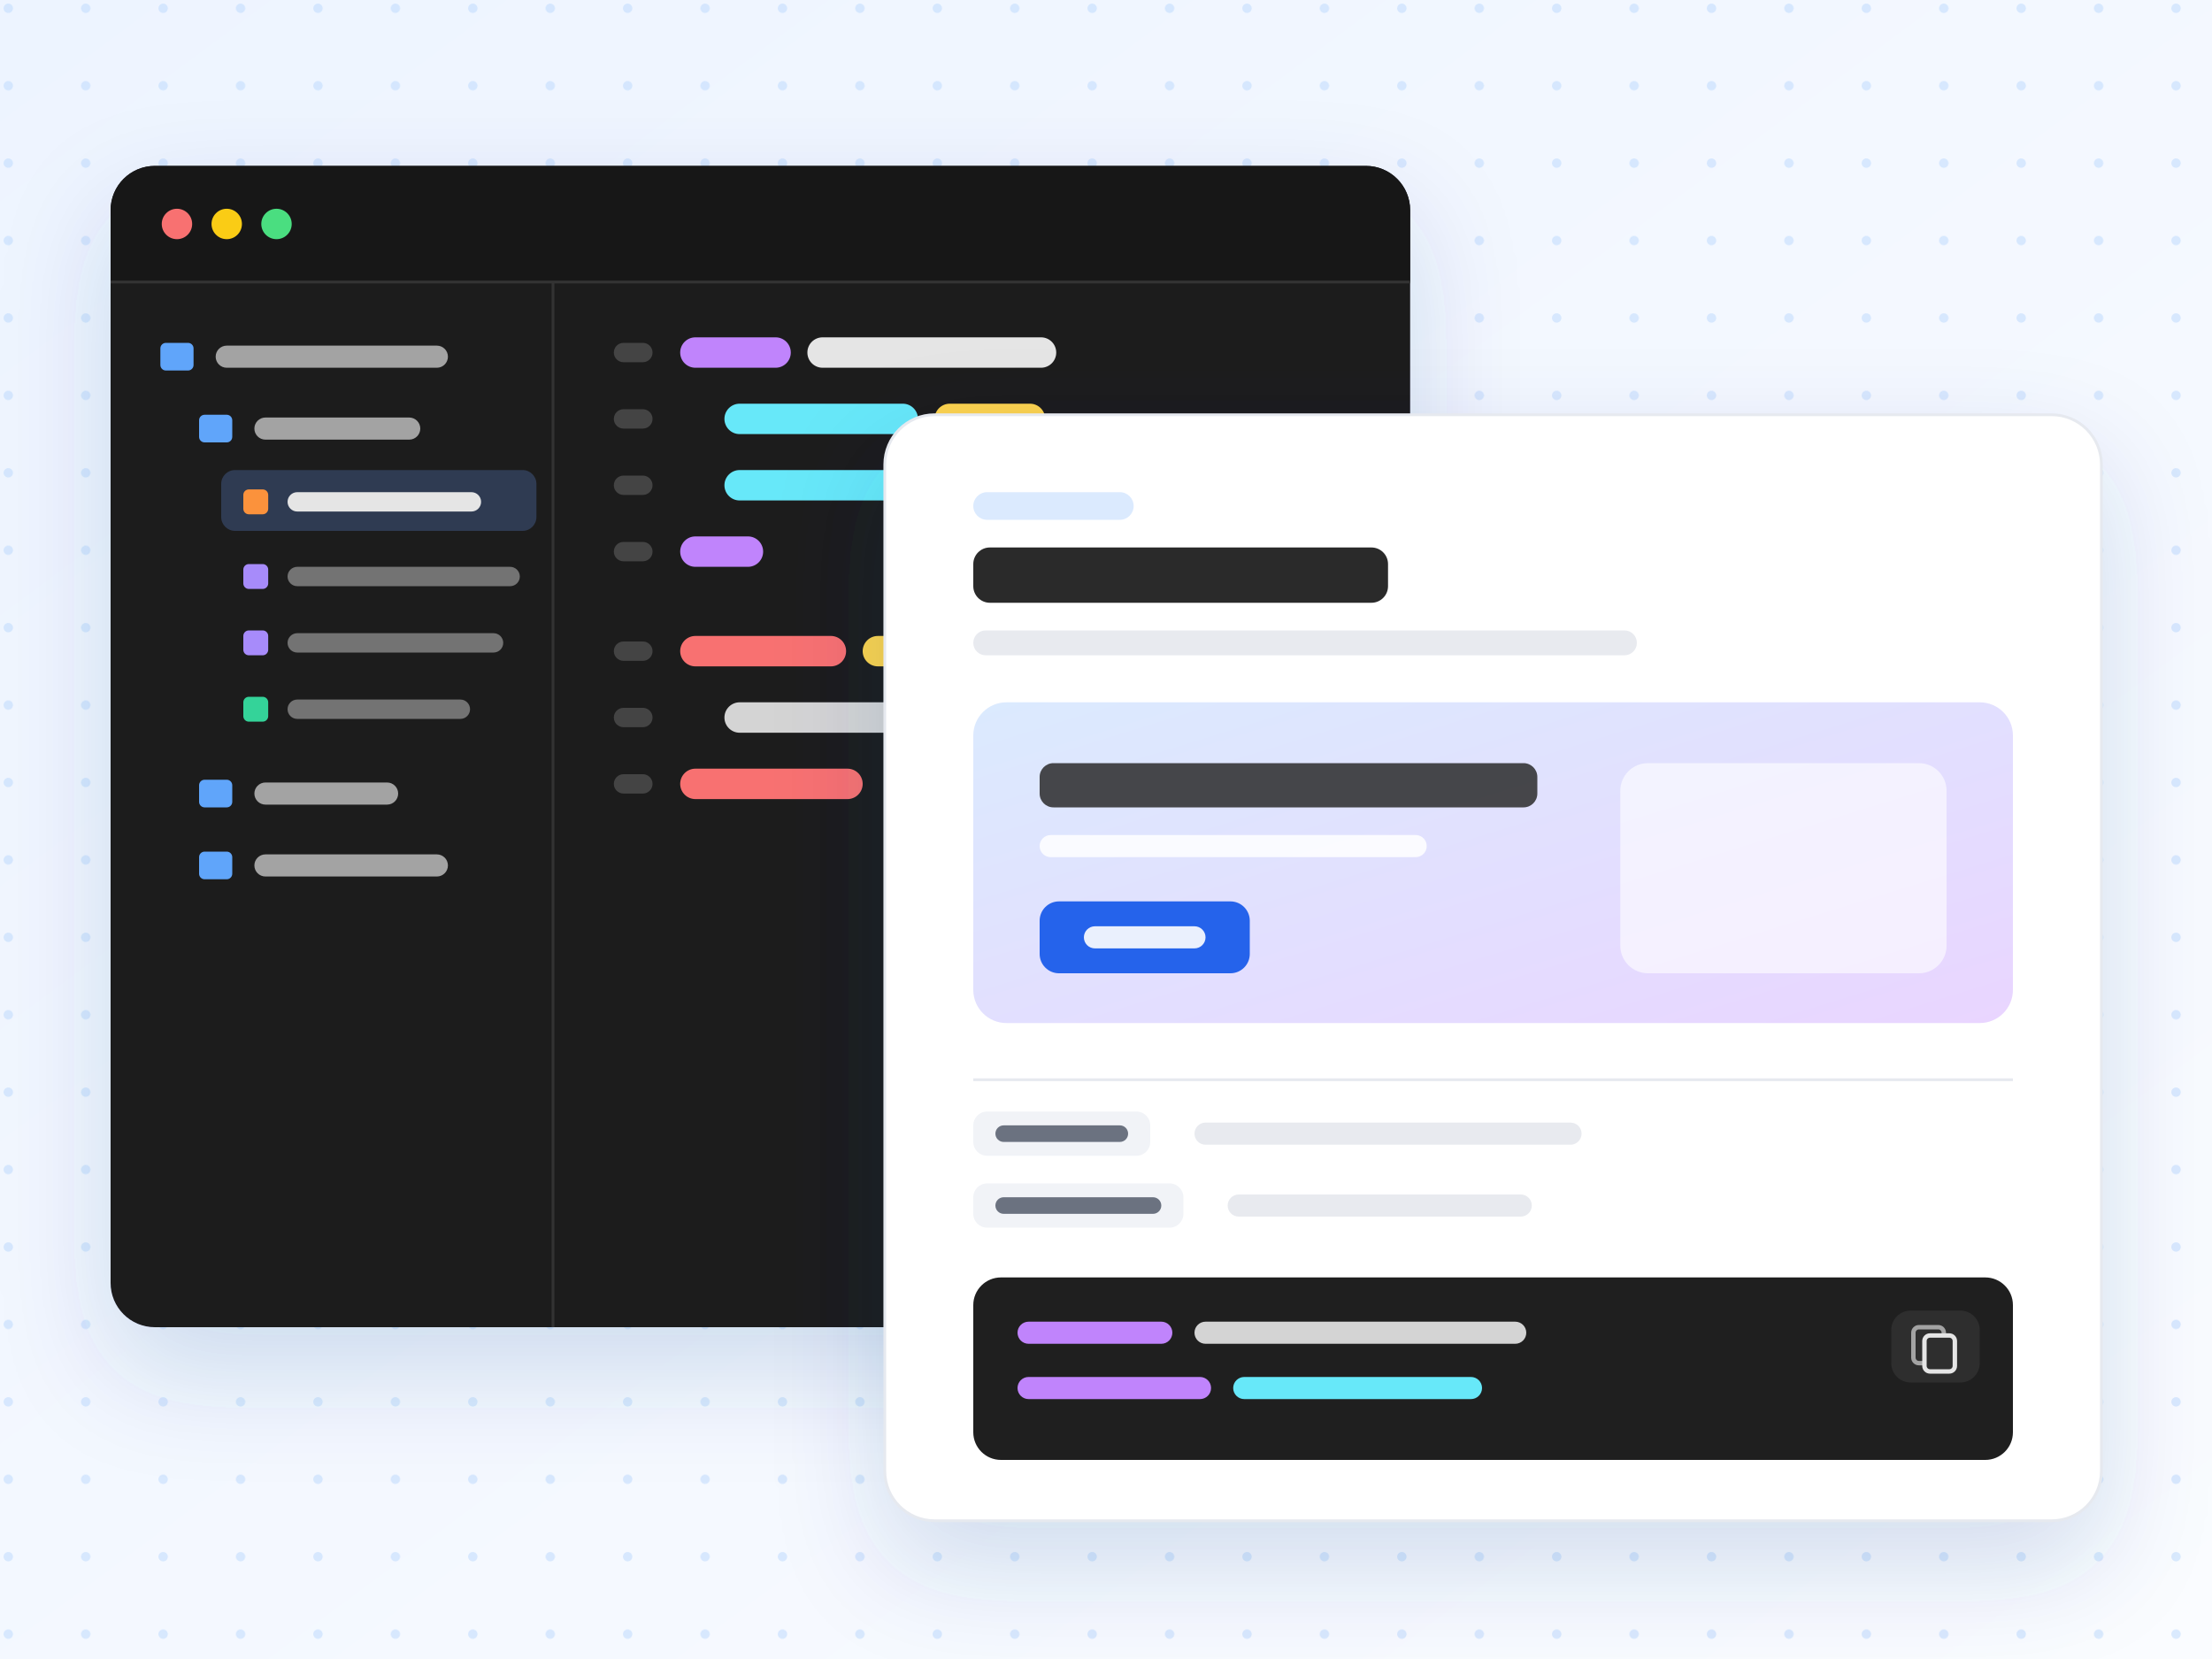
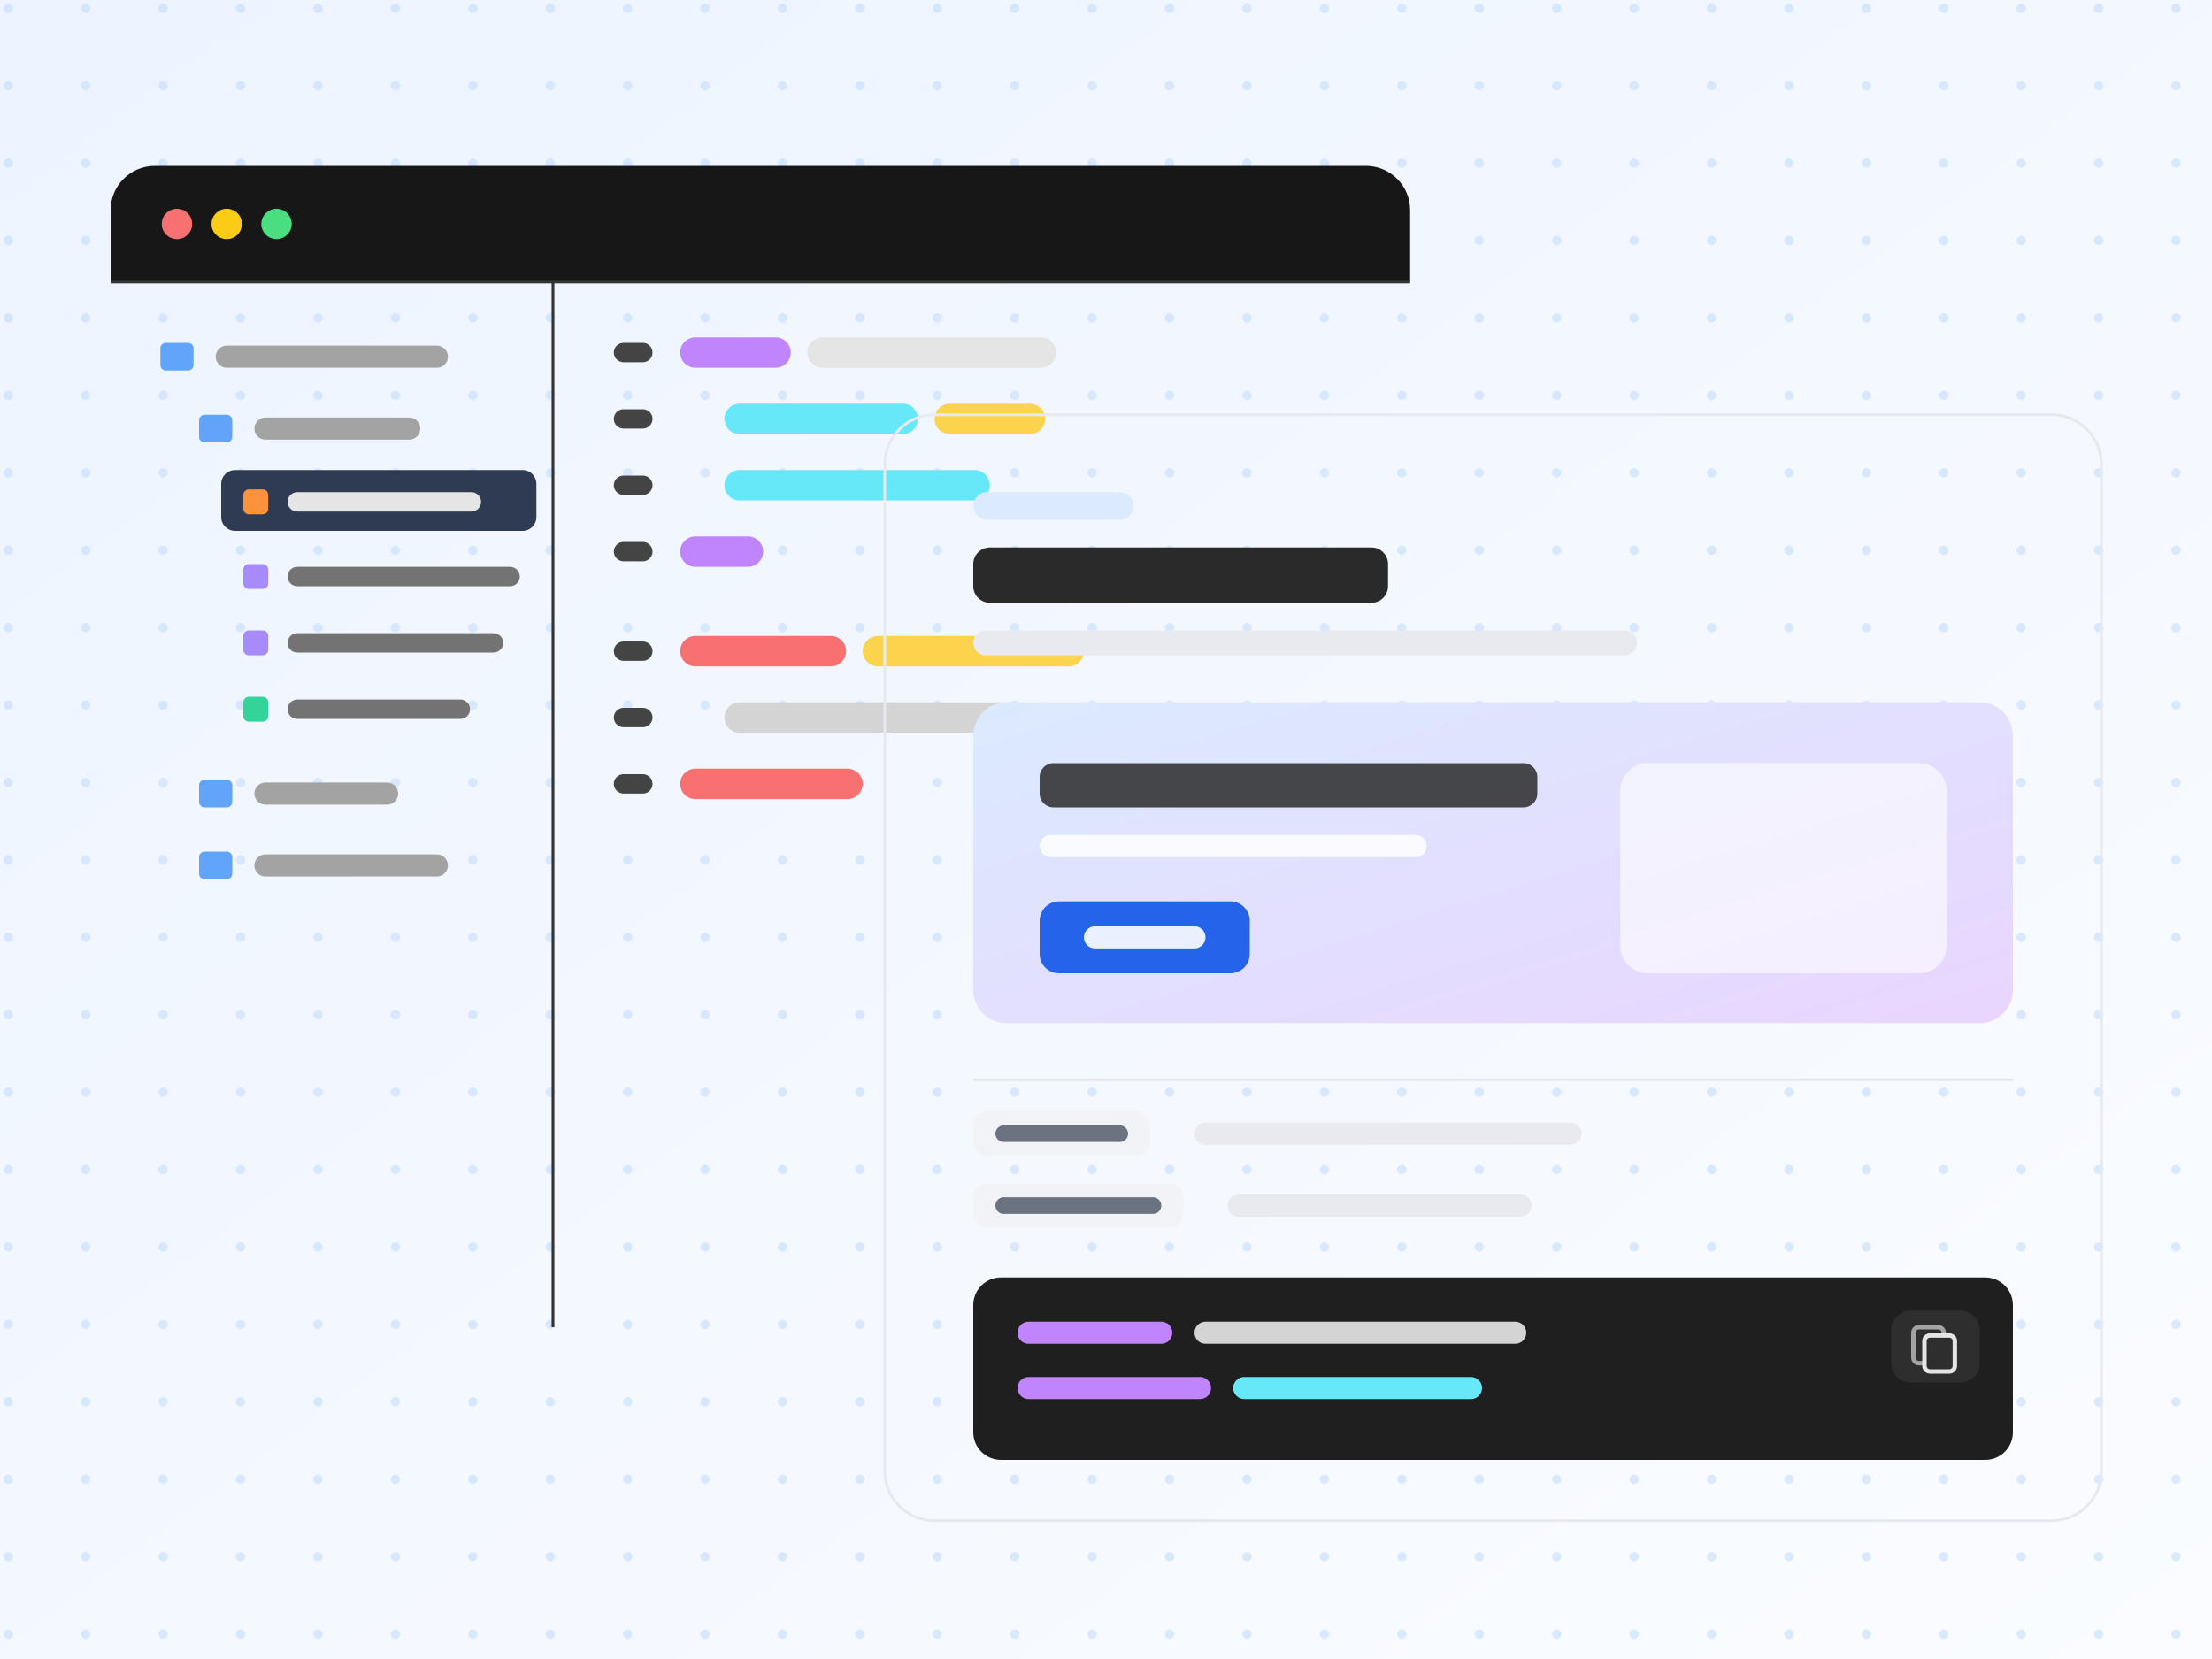
<svg xmlns="http://www.w3.org/2000/svg" viewBox="0 0 800 600">
-   <defs>
-     <linearGradient id="ssBg" x1="0" y1="0" x2="1" y2="1">
-       <stop offset="0" stop-color="#edf4ff" />
-       <stop offset="1" stop-color="#fafcff" />
-     </linearGradient>
-     <linearGradient id="ssExample" x1="0" y1="0" x2="1" y2="1">
-       <stop offset="0" stop-color="#dbeafe" />
-       <stop offset="1" stop-color="#e9d5ff" />
-     </linearGradient>
-     <pattern id="ssDots" width="28" height="28" patternUnits="userSpaceOnUse">
-       <circle cx="3" cy="3" r="1.7" fill="#bfdbfe" opacity=".55" />
-     </pattern>
-     <filter id="ssShadow" x="-20%" y="-20%" width="140%" height="140%">
-       <feDropShadow dx="0" dy="16" stdDeviation="20" flood-color="#1e3a8a" flood-opacity=".16" />
-     </filter>
-   </defs>
-   <rect width="800" height="600" fill="url(#ssBg)" />
-   <rect width="800" height="600" fill="url(#ssDots)" />
-   <g filter="url(#ssShadow)">
-     <rect x="40" y="60" width="470" height="420" rx="16" fill="#1f1f1f" />
-   </g>
+   <linearGradient id="a" x1="0" x2="1" y1="0" y2="1">
+     <stop offset="0" stop-color="#edf4ff" />
+     <stop offset="1" stop-color="#fafcff" />
+   </linearGradient>
+   <linearGradient id="b" x1="0" x2="1" y1="0" y2="1">
+     <stop offset="0" stop-color="#dbeafe" />
+     <stop offset="1" stop-color="#e9d5ff" />
+   </linearGradient>
+   <pattern id="c" height="28" patternUnits="userSpaceOnUse" width="28">
+     <circle cx="3" cy="3" fill="#bfdbfe" opacity=".55" r="1.7" />
+   </pattern>
+   <path d="m0 0h800v600h-800z" fill="url(#a)" />
+   <path d="m0 0h800v600h-800z" fill="url(#c)" />
  <path d="m40 76a16 16 0 0 1 16-16h438a16 16 0 0 1 16 16v26h-470z" fill="#171717" />
-   <circle cx="64" cy="81" r="5.5" fill="#f87171" />
-   <circle cx="82" cy="81" r="5.5" fill="#facc15" />
-   <circle cx="100" cy="81" r="5.5" fill="#4ade80" />
+   <circle cx="64" cy="81" fill="#f87171" r="5.5" />
+   <circle cx="82" cy="81" fill="#facc15" r="5.5" />
+   <circle cx="100" cy="81" fill="#4ade80" r="5.5" />
  <path d="m40 102h470" stroke="#333" />
  <path d="m200 102v378" stroke="#333" />
-   <rect x="58" y="124" width="12" height="10" rx="2" fill="#60a5fa" />
-   <rect x="78" y="125" width="84" height="8" rx="4" fill="#a3a3a3" />
-   <rect x="72" y="150" width="12" height="10" rx="2" fill="#60a5fa" />
-   <rect x="92" y="151" width="60" height="8" rx="4" fill="#a3a3a3" />
-   <rect x="80" y="170" width="114" height="22" rx="5" fill="#2f3b52" />
-   <rect x="88" y="177" width="9" height="9" rx="2" fill="#fb923c" />
-   <rect x="104" y="178" width="70" height="7" rx="3.5" fill="#e5e5e5" />
-   <rect x="88" y="204" width="9" height="9" rx="2" fill="#a78bfa" />
-   <rect x="104" y="205" width="84" height="7" rx="3.5" fill="#737373" />
-   <rect x="88" y="228" width="9" height="9" rx="2" fill="#a78bfa" />
-   <rect x="104" y="229" width="78" height="7" rx="3.5" fill="#737373" />
-   <rect x="88" y="252" width="9" height="9" rx="2" fill="#34d399" />
-   <rect x="104" y="253" width="66" height="7" rx="3.5" fill="#737373" />
-   <rect x="72" y="282" width="12" height="10" rx="2" fill="#60a5fa" />
-   <rect x="92" y="283" width="52" height="8" rx="4" fill="#a3a3a3" />
-   <rect x="72" y="308" width="12" height="10" rx="2" fill="#60a5fa" />
-   <rect x="92" y="309" width="70" height="8" rx="4" fill="#a3a3a3" />
-   <rect x="222" y="124" width="14" height="7" rx="3.5" fill="#444" />
-   <rect x="246" y="122" width="40" height="11" rx="5.5" fill="#c084fc" />
-   <rect x="292" y="122" width="90" height="11" rx="5.5" fill="#e5e5e5" />
-   <rect x="222" y="148" width="14" height="7" rx="3.5" fill="#444" />
-   <rect x="262" y="146" width="70" height="11" rx="5.5" fill="#67e8f9" />
-   <rect x="338" y="146" width="40" height="11" rx="5.5" fill="#fcd34d" />
-   <rect x="222" y="172" width="14" height="7" rx="3.5" fill="#444" />
-   <rect x="262" y="170" width="96" height="11" rx="5.5" fill="#67e8f9" />
-   <rect x="222" y="196" width="14" height="7" rx="3.5" fill="#444" />
-   <rect x="246" y="194" width="30" height="11" rx="5.5" fill="#c084fc" />
-   <rect x="222" y="232" width="14" height="7" rx="3.5" fill="#444" />
-   <rect x="246" y="230" width="60" height="11" rx="5.5" fill="#f87171" />
-   <rect x="312" y="230" width="80" height="11" rx="5.5" fill="#fcd34d" />
-   <rect x="222" y="256" width="14" height="7" rx="3.5" fill="#444" />
-   <rect x="262" y="254" width="110" height="11" rx="5.5" fill="#d4d4d4" />
-   <rect x="222" y="280" width="14" height="7" rx="3.5" fill="#444" />
-   <rect x="246" y="278" width="66" height="11" rx="5.5" fill="#f87171" />
-   <g filter="url(#ssShadow)">
-     <rect x="320" y="150" width="440" height="400" rx="18" fill="#fff" />
+   <rect fill="#60a5fa" height="10" rx="2" width="12" x="58" y="124" />
+   <rect fill="#a3a3a3" height="8" rx="4" width="84" x="78" y="125" />
+   <rect fill="#60a5fa" height="10" rx="2" width="12" x="72" y="150" />
+   <rect fill="#a3a3a3" height="8" rx="4" width="60" x="92" y="151" />
+   <rect fill="#2f3b52" height="22" rx="5" width="114" x="80" y="170" />
+   <rect fill="#fb923c" height="9" rx="2" width="9" x="88" y="177" />
+   <rect fill="#e5e5e5" height="7" rx="3.5" width="70" x="104" y="178" />
+   <rect fill="#a78bfa" height="9" rx="2" width="9" x="88" y="204" />
+   <rect fill="#737373" height="7" rx="3.5" width="84" x="104" y="205" />
+   <rect fill="#a78bfa" height="9" rx="2" width="9" x="88" y="228" />
+   <rect fill="#737373" height="7" rx="3.5" width="78" x="104" y="229" />
+   <rect fill="#34d399" height="9" rx="2" width="9" x="88" y="252" />
+   <rect fill="#737373" height="7" rx="3.5" width="66" x="104" y="253" />
+   <rect fill="#60a5fa" height="10" rx="2" width="12" x="72" y="282" />
+   <rect fill="#a3a3a3" height="8" rx="4" width="52" x="92" y="283" />
+   <rect fill="#60a5fa" height="10" rx="2" width="12" x="72" y="308" />
+   <rect fill="#a3a3a3" height="8" rx="4" width="70" x="92" y="309" />
+   <rect fill="#444" height="7" rx="3.5" width="14" x="222" y="124" />
+   <rect fill="#c084fc" height="11" rx="5.5" width="40" x="246" y="122" />
+   <rect fill="#e5e5e5" height="11" rx="5.5" width="90" x="292" y="122" />
+   <rect fill="#444" height="7" rx="3.5" width="14" x="222" y="148" />
+   <rect fill="#67e8f9" height="11" rx="5.5" width="70" x="262" y="146" />
+   <rect fill="#fcd34d" height="11" rx="5.5" width="40" x="338" y="146" />
+   <rect fill="#444" height="7" rx="3.5" width="14" x="222" y="172" />
+   <rect fill="#67e8f9" height="11" rx="5.5" width="96" x="262" y="170" />
+   <rect fill="#444" height="7" rx="3.5" width="14" x="222" y="196" />
+   <rect fill="#c084fc" height="11" rx="5.5" width="30" x="246" y="194" />
+   <rect fill="#444" height="7" rx="3.5" width="14" x="222" y="232" />
+   <rect fill="#f87171" height="11" rx="5.5" width="60" x="246" y="230" />
+   <rect fill="#fcd34d" height="11" rx="5.5" width="80" x="312" y="230" />
+   <rect fill="#444" height="7" rx="3.5" width="14" x="222" y="256" />
+   <rect fill="#d4d4d4" height="11" rx="5.5" width="110" x="262" y="254" />
+   <rect fill="#444" height="7" rx="3.5" width="14" x="222" y="280" />
+   <rect fill="#f87171" height="11" rx="5.5" width="66" x="246" y="278" />
+   <rect fill="none" height="400" rx="18" stroke="#e6e9ef" width="440" x="320" y="150" />
+   <rect fill="#dbeafe" height="10" rx="5" width="58" x="352" y="178" />
+   <rect fill="#2a2a2a" height="20" rx="6" width="150" x="352" y="198" />
+   <rect fill="#e8eaef" height="9" rx="4.5" width="240" x="352" y="228" />
+   <rect fill="url(#b)" height="116" rx="12" width="376" x="352" y="254" />
+   <rect fill="#2a2a2a" height="16" opacity=".85" rx="5" width="180" x="376" y="276" />
+   <rect fill="#fff" height="8" opacity=".85" rx="4" width="140" x="376" y="302" />
+   <rect fill="#2563eb" height="26" rx="7" width="76" x="376" y="326" />
+   <rect fill="#fff" height="8" opacity=".9" rx="4" width="44" x="392" y="335" />
+   <rect fill="#fff" height="76" opacity=".6" rx="10" width="118" x="586" y="276" />
+   <path d="m352 390h376v1h-376z" fill="#e6e9ef" />
+   <rect fill="#f1f3f7" height="16" rx="5" width="64" x="352" y="402" />
+   <rect fill="#6b7280" height="6" rx="3" width="48" x="360" y="407" />
+   <rect fill="#e8eaef" height="8" rx="4" width="140" x="432" y="406" />
+   <rect fill="#f1f3f7" height="16" rx="5" width="76" x="352" y="428" />
+   <rect fill="#6b7280" height="6" rx="3" width="60" x="360" y="433" />
+   <rect fill="#e8eaef" height="8" rx="4" width="110" x="444" y="432" />
+   <rect fill="#1f1f1f" height="66" rx="10" width="376" x="352" y="462" />
+   <rect fill="#c084fc" height="8" rx="4" width="56" x="368" y="478" />
+   <rect fill="#d4d4d4" height="8" rx="4" width="120" x="432" y="478" />
+   <rect fill="#c084fc" height="8" rx="4" width="70" x="368" y="498" />
+   <rect fill="#67e8f9" height="8" rx="4" width="90" x="446" y="498" />
+   <rect fill="#2e2e2e" height="26" rx="7" width="32" x="684" y="474" />
+   <g stroke-width="1.6">
+     <rect fill="none" height="13" rx="2" stroke="#a3a3a3" width="11" x="692" y="480" />
+     <rect fill="#2e2e2e" height="13" rx="2" stroke="#e5e5e5" width="11" x="696" y="483" />
  </g>
-   <rect x="320" y="150" width="440" height="400" rx="18" fill="none" stroke="#e6e9ef" />
-   <rect x="352" y="178" width="58" height="10" rx="5" fill="#dbeafe" />
-   <rect x="352" y="198" width="150" height="20" rx="6" fill="#2a2a2a" />
-   <rect x="352" y="228" width="240" height="9" rx="4.5" fill="#e8eaef" />
-   <rect x="352" y="254" width="376" height="116" rx="12" fill="url(#ssExample)" />
-   <rect x="376" y="276" width="180" height="16" rx="5" fill="#2a2a2a" opacity=".85" />
-   <rect x="376" y="302" width="140" height="8" rx="4" fill="#fff" opacity=".85" />
-   <rect x="376" y="326" width="76" height="26" rx="7" fill="#2563eb" />
-   <rect x="392" y="335" width="44" height="8" rx="4" fill="#fff" opacity=".9" />
-   <rect x="586" y="276" width="118" height="76" rx="10" fill="#fff" opacity=".6" />
-   <rect x="352" y="390" width="376" height="1" fill="#e6e9ef" />
-   <rect x="352" y="402" width="64" height="16" rx="5" fill="#f1f3f7" />
-   <rect x="360" y="407" width="48" height="6" rx="3" fill="#6b7280" />
-   <rect x="432" y="406" width="140" height="8" rx="4" fill="#e8eaef" />
-   <rect x="352" y="428" width="76" height="16" rx="5" fill="#f1f3f7" />
-   <rect x="360" y="433" width="60" height="6" rx="3" fill="#6b7280" />
-   <rect x="444" y="432" width="110" height="8" rx="4" fill="#e8eaef" />
-   <rect x="352" y="462" width="376" height="66" rx="10" fill="#1f1f1f" />
-   <rect x="368" y="478" width="56" height="8" rx="4" fill="#c084fc" />
-   <rect x="432" y="478" width="120" height="8" rx="4" fill="#d4d4d4" />
-   <rect x="368" y="498" width="70" height="8" rx="4" fill="#c084fc" />
-   <rect x="446" y="498" width="90" height="8" rx="4" fill="#67e8f9" />
-   <rect x="684" y="474" width="32" height="26" rx="7" fill="#2e2e2e" />
-   <rect x="692" y="480" width="11" height="13" rx="2" fill="none" stroke="#a3a3a3" stroke-width="1.6" />
-   <rect x="696" y="483" width="11" height="13" rx="2" fill="#2e2e2e" stroke="#e5e5e5" stroke-width="1.6" />
</svg>
